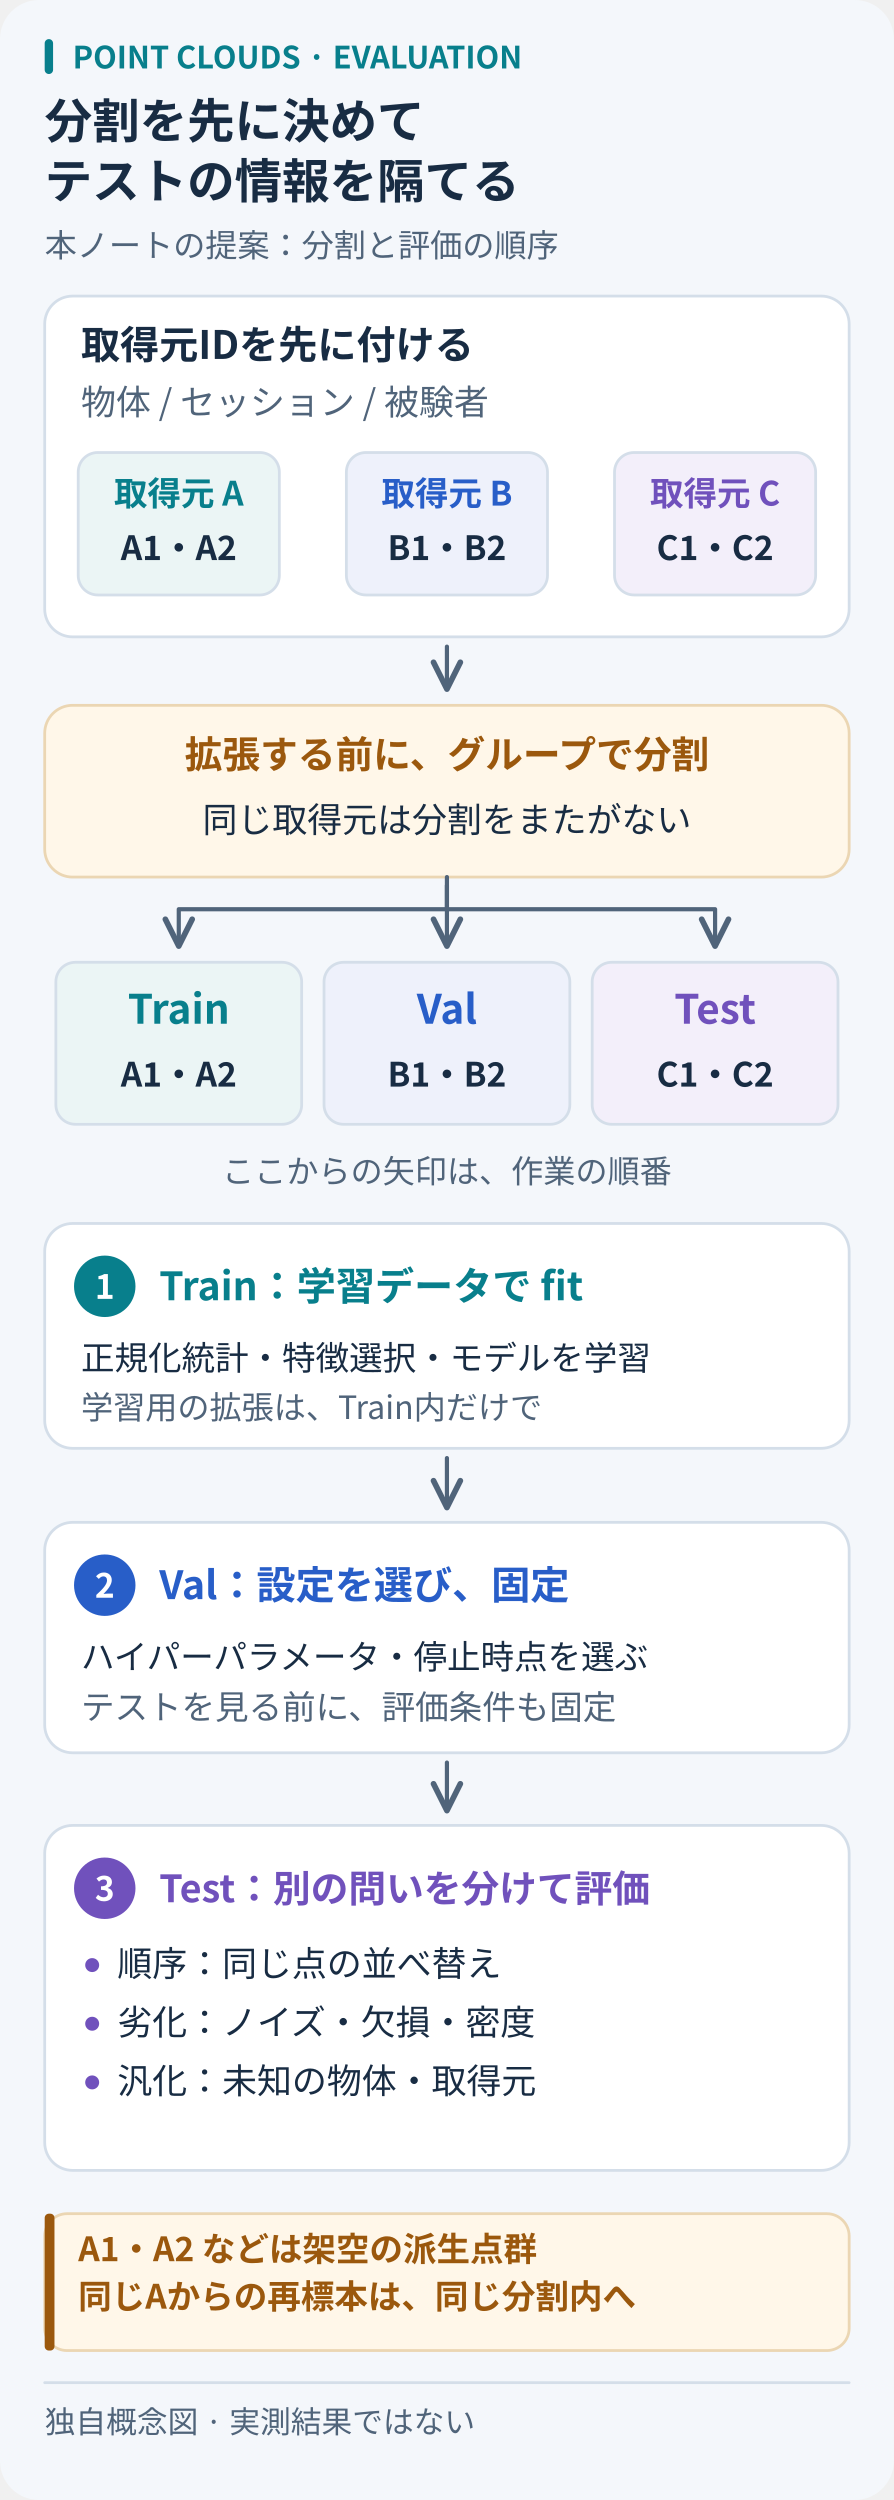
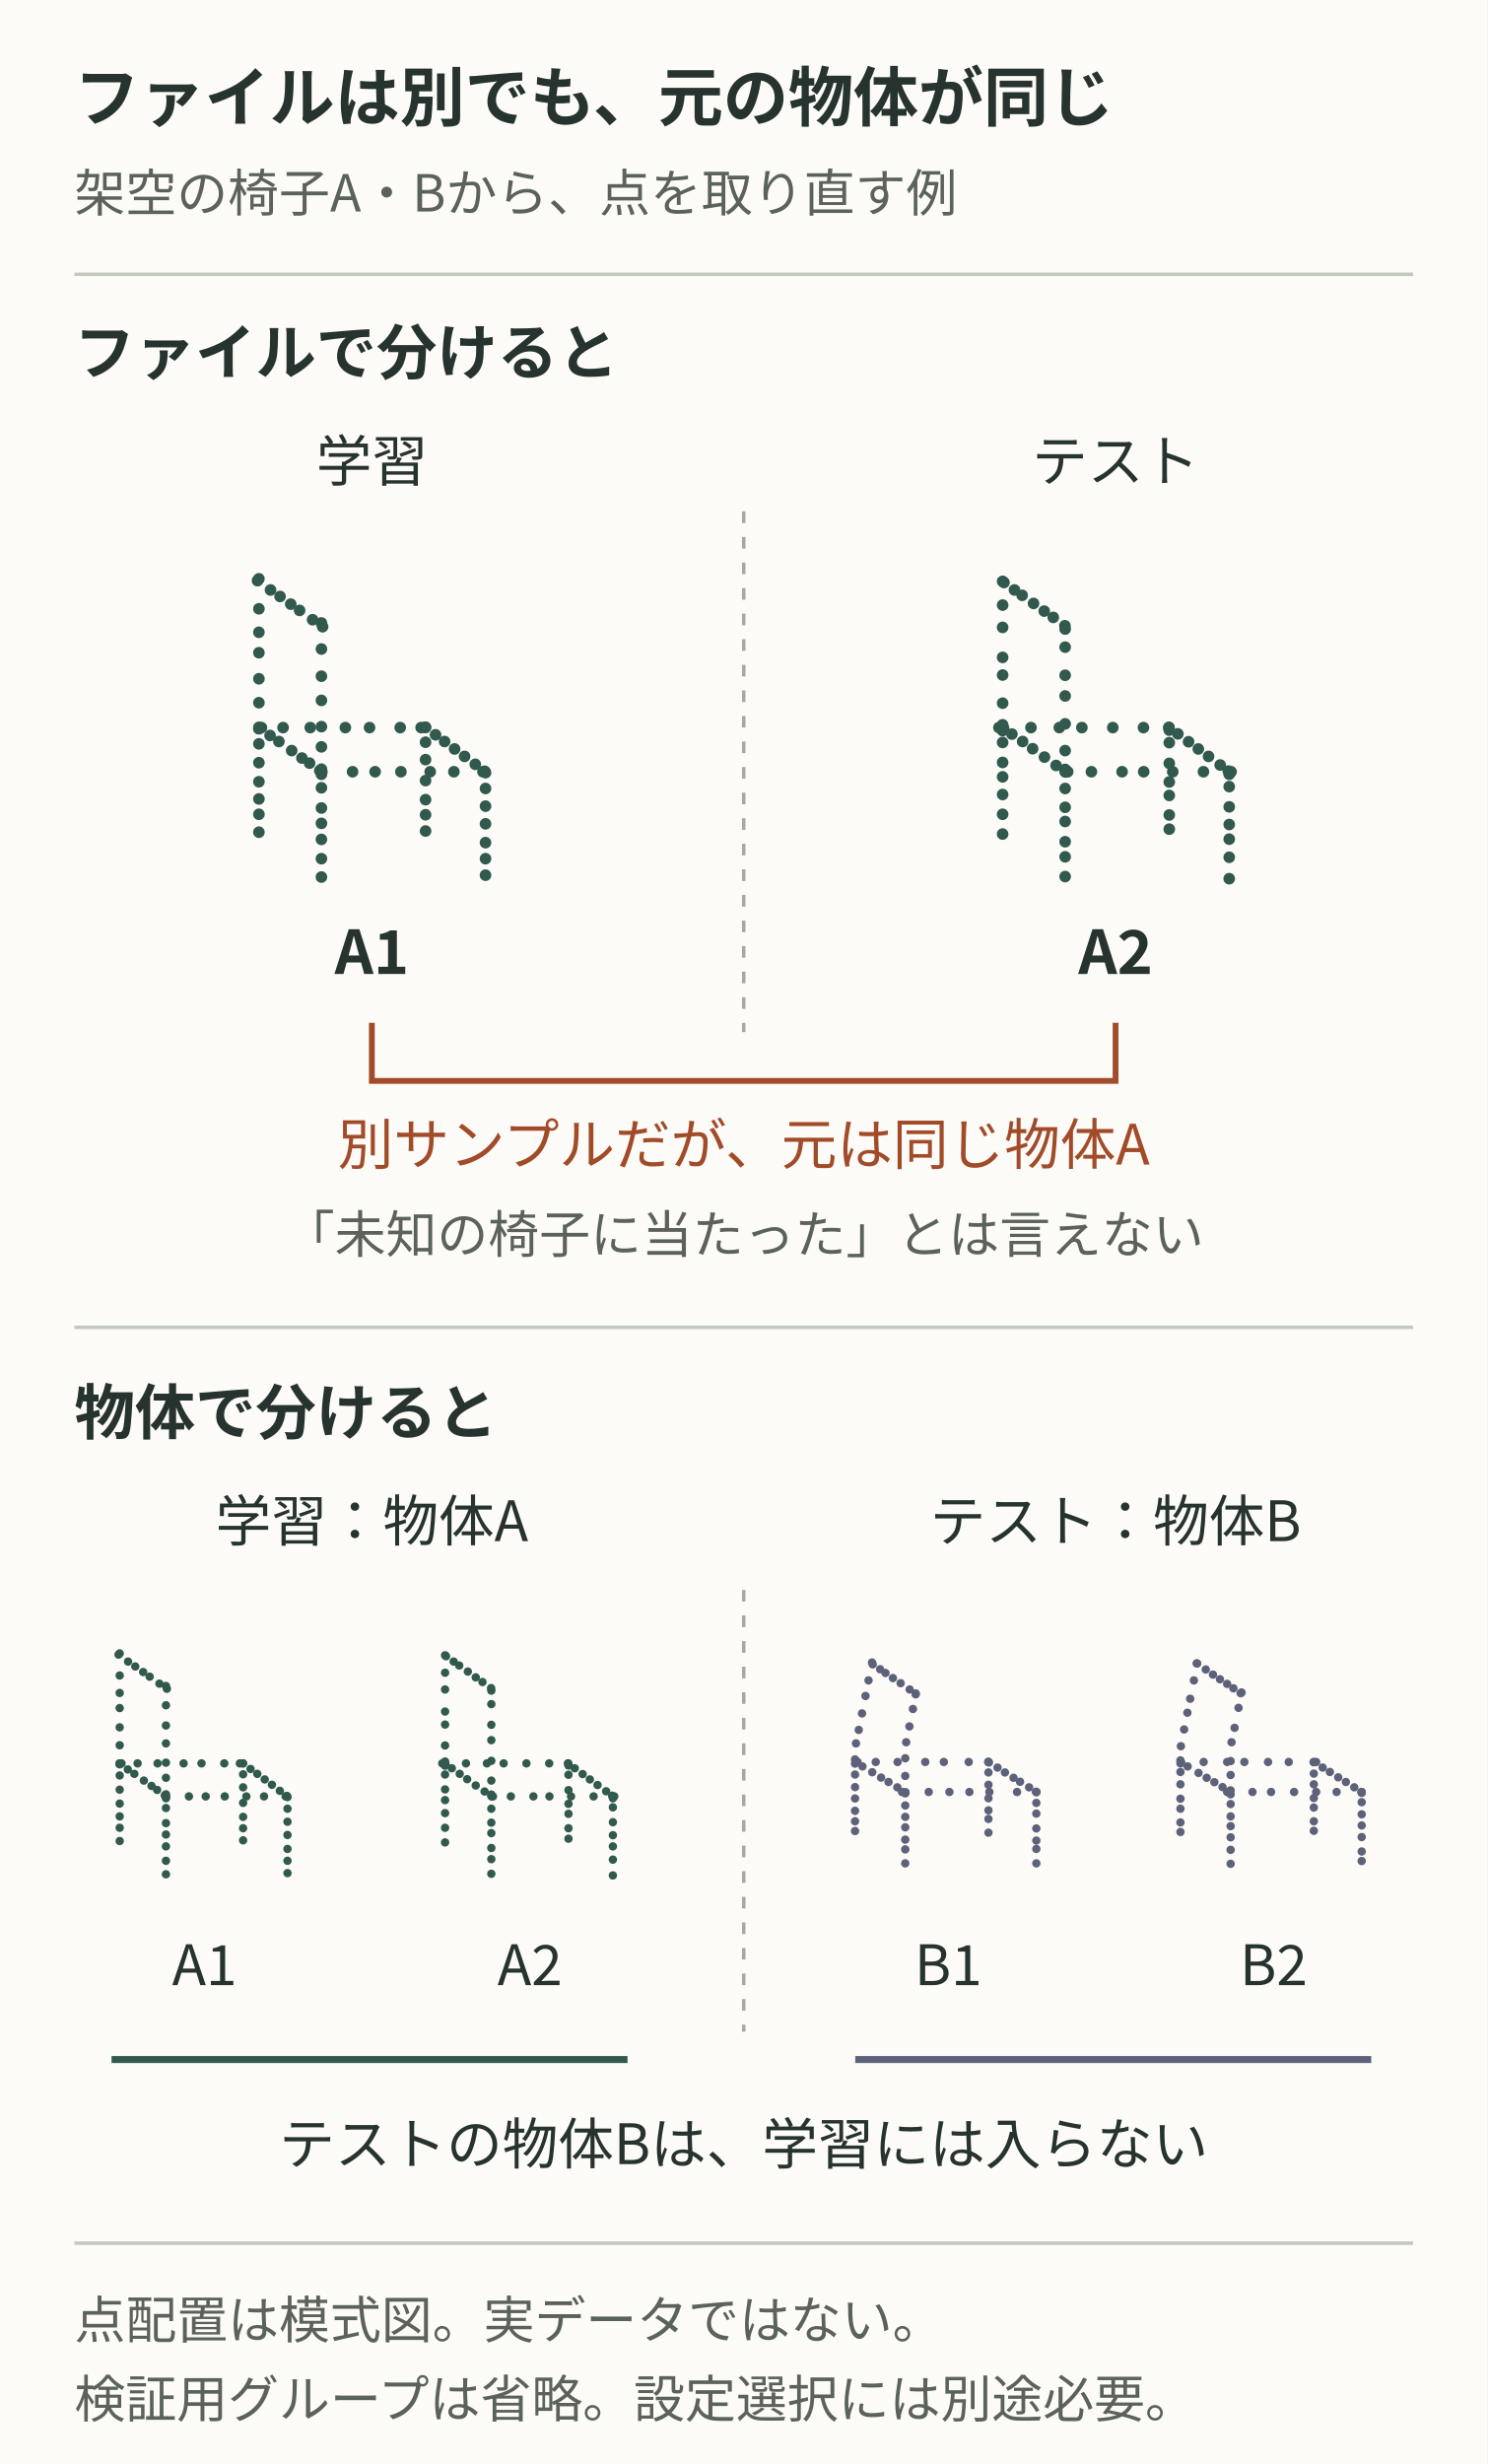
- <svg xmlns="http://www.w3.org/2000/svg" width="640" height="1790" viewBox="0 0 640 1790" role="img" aria-labelledby="title desc" lang="ja">
-   <defs>
-     <marker id="arrow" viewBox="0 0 10 10" refX="8" refY="5" markerWidth="8" markerHeight="8" orient="auto-start-reverse">
-       <path d="M 1 1 L 9 5 L 1 9" fill="none" stroke="context-stroke" stroke-width="1.7" stroke-linecap="round" stroke-linejoin="round" />
-     </marker>
-   </defs>
-   <g font-family="Noto Sans CJK JP, Noto Sans JP, Hiragino Kaku Gothic ProN, Meiryo, sans-serif">
-     <rect x="0" y="0" width="640" height="1790" rx="28" fill="#F4F7FB" stroke="#F4F7FB" stroke-width="0" />
-     <rect x="32" y="28" width="6" height="25" rx="3" fill="#087F8C" stroke="#087F8C" stroke-width="0" />
-     <text id="label-143" x="52" y="49" font-size="22" fill="#087F8C" font-weight="700">POINT CLOUDS · EVALUATION</text>
-     <text id="label-144" x="32" y="99" font-size="34" fill="#182C43" font-weight="700">分割を先に決めて</text>
-     <text id="label-145" x="32" y="142" font-size="34" fill="#182C43" font-weight="700">テストの情報を隔てる</text>
-     <text id="label-146" x="32" y="184" font-size="23" fill="#50647A" font-weight="500">本ノートの提案：分割と評価の順序</text>
-     <rect x="32" y="212" width="576" height="244" rx="20" fill="#FFFFFF" stroke="#D4DEE9" stroke-width="2" />
-     <text id="label-111" x="58" y="257" font-size="28" fill="#182C43" font-weight="700">取得元IDを先に付ける</text>
-     <text id="label-112" x="58" y="297" font-size="25" fill="#50647A" font-weight="500">物体 / セッション / 被験者</text>
-     <rect x="56" y="324" width="144" height="102" rx="14" fill="#EBF5F5" stroke="#D4DEE9" stroke-width="2" />
-     <text id="label-113" x="128" y="362" font-size="24" fill="#087F8C" font-weight="700" text-anchor="middle">取得元 A</text>
-     <text id="label-114" x="128" y="401" font-size="24" fill="#182C43" font-weight="600" text-anchor="middle">A1・A2</text>
-     <rect x="248" y="324" width="144" height="102" rx="14" fill="#EEF1FB" stroke="#D4DEE9" stroke-width="2" />
-     <text id="label-115" x="320" y="362" font-size="24" fill="#285EC8" font-weight="700" text-anchor="middle">取得元 B</text>
-     <text id="label-116" x="320" y="401" font-size="24" fill="#182C43" font-weight="600" text-anchor="middle">B1・B2</text>
-     <rect x="440" y="324" width="144" height="102" rx="14" fill="#F3EFFA" stroke="#D4DEE9" stroke-width="2" />
-     <text id="label-117" x="512" y="362" font-size="24" fill="#7051BC" font-weight="700" text-anchor="middle">取得元 C</text>
-     <text id="label-118" x="512" y="401" font-size="24" fill="#182C43" font-weight="600" text-anchor="middle">C1・C2</text>
-     <path d="M320 463 L320 491" fill="none" stroke="#50647A" stroke-width="3" stroke-linecap="round" stroke-linejoin="round" marker-end="url(#arrow)" />
-     <rect x="32" y="505" width="576" height="123" rx="20" fill="#FFF7E9" stroke="#EBD6B3" stroke-width="2" />
-     <text id="label-119" x="320" y="550" font-size="27" fill="#9B580D" font-weight="700" text-anchor="middle">拡張する前に、グループで分割</text>
-     <text id="label-120" x="320" y="596" font-size="25" fill="#182C43" font-weight="500" text-anchor="middle">同じ取得元は分割をまたがない</text>
-     <path d="M320 628 V651 H128 V675" fill="none" stroke="#50647A" stroke-width="3" stroke-linecap="round" stroke-linejoin="round" marker-end="url(#arrow)" />
-     <path d="M320 634 L320 675" fill="none" stroke="#50647A" stroke-width="3" stroke-linecap="round" stroke-linejoin="round" marker-end="url(#arrow)" />
-     <path d="M320 651 H512 V675" fill="none" stroke="#50647A" stroke-width="3" stroke-linecap="round" stroke-linejoin="round" marker-end="url(#arrow)" />
-     <rect x="40" y="689" width="176" height="116" rx="14" fill="#EBF5F5" stroke="#D4DEE9" stroke-width="2" />
-     <text id="label-121" x="128" y="733" font-size="29" fill="#087F8C" font-weight="700" text-anchor="middle">Train</text>
-     <text id="label-122" x="128" y="778" font-size="24" fill="#182C43" font-weight="600" text-anchor="middle">A1・A2</text>
-     <rect x="232" y="689" width="176" height="116" rx="14" fill="#EEF1FB" stroke="#D4DEE9" stroke-width="2" />
-     <text id="label-123" x="320" y="733" font-size="29" fill="#285EC8" font-weight="700" text-anchor="middle">Val</text>
-     <text id="label-124" x="320" y="778" font-size="24" fill="#182C43" font-weight="600" text-anchor="middle">B1・B2</text>
-     <rect x="424" y="689" width="176" height="116" rx="14" fill="#F3EFFA" stroke="#D4DEE9" stroke-width="2" />
-     <text id="label-125" x="512" y="733" font-size="29" fill="#7051BC" font-weight="700" text-anchor="middle">Test</text>
-     <text id="label-126" x="512" y="778" font-size="24" fill="#182C43" font-weight="600" text-anchor="middle">C1・C2</text>
-     <text id="label-127" x="320" y="847" font-size="23" fill="#50647A" font-weight="500" text-anchor="middle">ここからの矢印は、作業の順番</text>
-     <rect x="32" y="876" width="576" height="161" rx="20" fill="#FFFFFF" stroke="#D4DEE9" stroke-width="2" />
-     <circle cx="75" cy="921" r="22" fill="#087F8C" />
-     <text id="label-128" x="75" y="930" font-size="24" fill="#FFFFFF" font-weight="700" text-anchor="middle">1</text>
-     <text id="label-129" x="114" y="931" font-size="28" fill="#087F8C" font-weight="700">Train：学習データで fit</text>
-     <text id="label-130" x="58" y="981" font-size="24" fill="#182C43" font-weight="500">正規化統計・特徴選択・モデルを学習</text>
-     <text id="label-131" x="58" y="1016" font-size="23" fill="#50647A" font-weight="500">学習用の拡張は、Train内だけで</text>
-     <path d="M320 1044 L320 1077" fill="none" stroke="#50647A" stroke-width="3" stroke-linecap="round" stroke-linejoin="round" marker-end="url(#arrow)" />
-     <rect x="32" y="1090" width="576" height="165" rx="20" fill="#FFFFFF" stroke="#D4DEE9" stroke-width="2" />
-     <circle cx="75" cy="1135" r="22" fill="#285EC8" />
-     <text id="label-132" x="75" y="1144" font-size="24" fill="#FFFFFF" font-weight="700" text-anchor="middle">2</text>
-     <text id="label-133" x="114" y="1145" font-size="28" fill="#285EC8" font-weight="700">Val：設定を選び、固定</text>
-     <text id="label-134" x="58" y="1195" font-size="24" fill="#182C43" font-weight="500">ハイパーパラメータ・停止時点を選ぶ</text>
-     <text id="label-135" x="58" y="1231" font-size="24" fill="#50647A" font-weight="500">テストを見る前に、評価条件も固定</text>
-     <path d="M320 1262 L320 1294" fill="none" stroke="#50647A" stroke-width="3" stroke-linecap="round" stroke-linejoin="round" marker-end="url(#arrow)" />
-     <rect x="32" y="1307" width="576" height="247" rx="20" fill="#FFFFFF" stroke="#D4DEE9" stroke-width="2" />
-     <circle cx="75" cy="1352" r="22" fill="#7051BC" />
-     <text id="label-136" x="75" y="1361" font-size="24" fill="#FFFFFF" font-weight="700" text-anchor="middle">3</text>
-     <text id="label-137" x="114" y="1362" font-size="27" fill="#7051BC" font-weight="700">Test：別の問いを分けて評価</text>
-     <circle cx="66" cy="1407" r="5" fill="#7051BC" />
-     <text id="label-138" x="84" y="1415" font-size="25" fill="#182C43" font-weight="500">順序：同じ点の並べ替え</text>
-     <circle cx="66" cy="1449" r="5" fill="#7051BC" />
-     <text id="label-139" x="84" y="1457" font-size="25" fill="#182C43" font-weight="500">劣化：ノイズ・欠損・密度</text>
-     <circle cx="66" cy="1491" r="5" fill="#7051BC" />
-     <text id="label-140" x="84" y="1499" font-size="25" fill="#182C43" font-weight="500">汎化：未知の物体・取得元</text>
-     <rect x="32" y="1585" width="576" height="98" rx="16" fill="#FFF7E9" stroke="#EBD6B3" stroke-width="2" />
-     <rect x="32" y="1585" width="7" height="98" rx="3" fill="#9B580D" stroke="#9B580D" stroke-width="0" />
-     <text id="label-141" x="56" y="1619" font-size="24" fill="#9B580D" font-weight="600">A1・A2 などは架空の派生点群</text>
-     <text id="label-142" x="56" y="1653" font-size="24" fill="#9B580D" font-weight="600">同じAからの再標本は、同じ分割内へ</text>
-     <path d="M32 1706 L608 1706" fill="none" stroke="#D4DEE9" stroke-width="2" stroke-linecap="round" stroke-linejoin="round" />
-     <text id="label-147" x="32" y="1742" font-size="22" fill="#50647A" font-weight="500">独自概念図 · 実測結果ではない</text>
+ <svg xmlns="http://www.w3.org/2000/svg" width="640" height="1060" viewBox="0 0 640 1060" role="img" aria-labelledby="title desc" lang="ja">
+   <rect width="640" height="1060" fill="#FCFBF7" />
+   <g font-family="Noto Sans CJK JP, Noto Sans JP, Hiragino Kaku Gothic ProN, Meiryo, sans-serif" fill="#26332E">
+     <text x="32" y="52" font-size="28" fill="#26332E" font-weight="600" text-anchor="start">ファイルは別でも、元の物体が同じ</text>
+     <text x="32" y="91" font-size="22" fill="#5B625B" font-weight="400" text-anchor="start">架空の椅子A・Bから、点を取り直す例</text>
+     <line x1="32" y1="118" x2="608" y2="118" stroke="#C5C8BF" stroke-width="1.5" />
+     <text x="32" y="161" font-size="26" fill="#26332E" font-weight="600" text-anchor="start">ファイルで分けると</text>
+     <text x="160" y="207" font-size="24" fill="#26332E" font-weight="400" text-anchor="middle">学習</text>
+     <text x="480" y="207" font-size="24" fill="#26332E" font-weight="400" text-anchor="middle">テスト</text>
+     <line x1="320" y1="220" x2="320" y2="444" stroke="#A7A99F" stroke-width="1.5" stroke-dasharray="5 6" />
+     <circle cx="111.4" cy="249.0" r="2.5" fill="#32594D" />
+     <circle cx="111.4" cy="261.9" r="2.5" fill="#32594D" />
+     <circle cx="111.4" cy="272.0" r="2.5" fill="#32594D" />
+     <circle cx="111.4" cy="280.8" r="2.5" fill="#32594D" />
+     <circle cx="111.4" cy="292.0" r="2.5" fill="#32594D" />
+     <circle cx="111.4" cy="302.3" r="2.5" fill="#32594D" />
+     <circle cx="111.4" cy="313.5" r="2.5" fill="#32594D" />
+     <circle cx="112.5" cy="313.0" r="2.5" fill="#32594D" />
+     <circle cx="121.8" cy="313.0" r="2.5" fill="#32594D" />
+     <circle cx="133.5" cy="313.0" r="2.5" fill="#32594D" />
+     <circle cx="148.6" cy="313.0" r="2.5" fill="#32594D" />
+     <circle cx="159.0" cy="313.0" r="2.5" fill="#32594D" />
+     <circle cx="172.2" cy="313.0" r="2.5" fill="#32594D" />
+     <circle cx="181.2" cy="313.0" r="2.5" fill="#32594D" />
+     <circle cx="111.4" cy="312.9" r="2.5" fill="#32594D" />
+     <circle cx="116.2" cy="316.4" r="2.5" fill="#32594D" />
+     <circle cx="120.0" cy="319.0" r="2.5" fill="#32594D" />
+     <circle cx="125.5" cy="322.9" r="2.5" fill="#32594D" />
+     <circle cx="129.9" cy="326.1" r="2.5" fill="#32594D" />
+     <circle cx="133.2" cy="328.3" r="2.5" fill="#32594D" />
+     <circle cx="137.6" cy="331.5" r="2.5" fill="#32594D" />
+     <circle cx="138.5" cy="332.0" r="2.5" fill="#32594D" />
+     <circle cx="151.7" cy="332.0" r="2.5" fill="#32594D" />
+     <circle cx="161.4" cy="332.0" r="2.5" fill="#32594D" />
+     <circle cx="172.5" cy="332.0" r="2.5" fill="#32594D" />
+     <circle cx="185.1" cy="332.0" r="2.5" fill="#32594D" />
+     <circle cx="195.3" cy="332.0" r="2.5" fill="#32594D" />
+     <circle cx="207.8" cy="332.0" r="2.5" fill="#32594D" />
+     <circle cx="183.0" cy="312.9" r="2.5" fill="#32594D" />
+     <circle cx="187.4" cy="316.1" r="2.5" fill="#32594D" />
+     <circle cx="191.3" cy="319.0" r="2.5" fill="#32594D" />
+     <circle cx="195.6" cy="322.2" r="2.5" fill="#32594D" />
+     <circle cx="199.9" cy="325.4" r="2.5" fill="#32594D" />
+     <circle cx="204.5" cy="328.8" r="2.5" fill="#32594D" />
+     <circle cx="208.6" cy="331.8" r="2.5" fill="#32594D" />
+     <circle cx="110.8" cy="249.8" r="2.5" fill="#32594D" />
+     <circle cx="116.4" cy="253.8" r="2.5" fill="#32594D" />
+     <circle cx="120.5" cy="256.6" r="2.5" fill="#32594D" />
+     <circle cx="125.1" cy="259.9" r="2.5" fill="#32594D" />
+     <circle cx="128.9" cy="262.6" r="2.5" fill="#32594D" />
+     <circle cx="134.5" cy="266.6" r="2.5" fill="#32594D" />
+     <circle cx="138.8" cy="269.6" r="2.5" fill="#32594D" />
+     <circle cx="138.3" cy="268.0" r="2.5" fill="#32594D" />
+     <circle cx="138.3" cy="279.2" r="2.5" fill="#32594D" />
+     <circle cx="138.3" cy="290.9" r="2.5" fill="#32594D" />
+     <circle cx="138.3" cy="301.3" r="2.5" fill="#32594D" />
+     <circle cx="138.3" cy="312.6" r="2.5" fill="#32594D" />
+     <circle cx="138.3" cy="321.3" r="2.5" fill="#32594D" />
+     <circle cx="138.3" cy="333.1" r="2.5" fill="#32594D" />
+     <circle cx="111.4" cy="313.4" r="2.5" fill="#32594D" />
+     <circle cx="111.4" cy="320.0" r="2.5" fill="#32594D" />
+     <circle cx="111.4" cy="328.1" r="2.5" fill="#32594D" />
+     <circle cx="111.4" cy="336.3" r="2.5" fill="#32594D" />
+     <circle cx="111.4" cy="343.7" r="2.5" fill="#32594D" />
+     <circle cx="111.4" cy="350.3" r="2.5" fill="#32594D" />
+     <circle cx="111.4" cy="358.0" r="2.5" fill="#32594D" />
+     <circle cx="138.3" cy="330.9" r="2.5" fill="#32594D" />
+     <circle cx="138.3" cy="338.9" r="2.5" fill="#32594D" />
+     <circle cx="138.3" cy="347.6" r="2.5" fill="#32594D" />
+     <circle cx="138.3" cy="354.2" r="2.5" fill="#32594D" />
+     <circle cx="138.3" cy="361.1" r="2.5" fill="#32594D" />
+     <circle cx="138.3" cy="369.4" r="2.5" fill="#32594D" />
+     <circle cx="138.3" cy="377.3" r="2.5" fill="#32594D" />
+     <circle cx="208.9" cy="332.4" r="2.5" fill="#32594D" />
+     <circle cx="208.9" cy="339.2" r="2.5" fill="#32594D" />
+     <circle cx="208.9" cy="346.8" r="2.5" fill="#32594D" />
+     <circle cx="208.9" cy="354.4" r="2.5" fill="#32594D" />
+     <circle cx="208.9" cy="362.5" r="2.5" fill="#32594D" />
+     <circle cx="208.9" cy="369.4" r="2.5" fill="#32594D" />
+     <circle cx="208.9" cy="376.5" r="2.5" fill="#32594D" />
+     <circle cx="183.1" cy="312.9" r="2.5" fill="#32594D" />
+     <circle cx="183.1" cy="319.3" r="2.5" fill="#32594D" />
+     <circle cx="183.1" cy="326.8" r="2.5" fill="#32594D" />
+     <circle cx="183.1" cy="335.8" r="2.5" fill="#32594D" />
+     <circle cx="183.1" cy="344.0" r="2.5" fill="#32594D" />
+     <circle cx="183.1" cy="350.5" r="2.5" fill="#32594D" />
+     <circle cx="183.1" cy="357.5" r="2.5" fill="#32594D" />
+     <circle cx="431.4" cy="250.1" r="2.5" fill="#32594D" />
+     <circle cx="431.4" cy="260.3" r="2.5" fill="#32594D" />
+     <circle cx="431.4" cy="269.9" r="2.5" fill="#32594D" />
+     <circle cx="431.4" cy="282.8" r="2.5" fill="#32594D" />
+     <circle cx="431.4" cy="290.4" r="2.5" fill="#32594D" />
+     <circle cx="431.4" cy="302.5" r="2.5" fill="#32594D" />
+     <circle cx="431.4" cy="314.3" r="2.5" fill="#32594D" />
+     <circle cx="429.8" cy="313.0" r="2.5" fill="#32594D" />
+     <circle cx="443.6" cy="313.0" r="2.5" fill="#32594D" />
+     <circle cx="455.8" cy="313.0" r="2.5" fill="#32594D" />
+     <circle cx="465.5" cy="313.0" r="2.5" fill="#32594D" />
+     <circle cx="478.8" cy="313.0" r="2.5" fill="#32594D" />
+     <circle cx="492.0" cy="313.0" r="2.5" fill="#32594D" />
+     <circle cx="502.9" cy="313.0" r="2.5" fill="#32594D" />
+     <circle cx="431.8" cy="313.2" r="2.5" fill="#32594D" />
+     <circle cx="435.4" cy="315.8" r="2.5" fill="#32594D" />
+     <circle cx="440.0" cy="319.0" r="2.5" fill="#32594D" />
+     <circle cx="444.3" cy="322.1" r="2.5" fill="#32594D" />
+     <circle cx="449.4" cy="325.7" r="2.5" fill="#32594D" />
+     <circle cx="454.4" cy="329.3" r="2.5" fill="#32594D" />
+     <circle cx="458.4" cy="332.1" r="2.5" fill="#32594D" />
+     <circle cx="459.4" cy="332.0" r="2.5" fill="#32594D" />
+     <circle cx="469.6" cy="332.0" r="2.5" fill="#32594D" />
+     <circle cx="482.8" cy="332.0" r="2.5" fill="#32594D" />
+     <circle cx="492.1" cy="332.0" r="2.5" fill="#32594D" />
+     <circle cx="504.6" cy="332.0" r="2.5" fill="#32594D" />
+     <circle cx="517.8" cy="332.0" r="2.5" fill="#32594D" />
+     <circle cx="529.7" cy="332.0" r="2.5" fill="#32594D" />
+     <circle cx="503.0" cy="312.9" r="2.5" fill="#32594D" />
+     <circle cx="506.8" cy="315.7" r="2.5" fill="#32594D" />
+     <circle cx="511.4" cy="319.1" r="2.5" fill="#32594D" />
+     <circle cx="515.6" cy="322.2" r="2.5" fill="#32594D" />
+     <circle cx="520.0" cy="325.4" r="2.5" fill="#32594D" />
+     <circle cx="525.0" cy="329.1" r="2.5" fill="#32594D" />
+     <circle cx="528.5" cy="331.7" r="2.5" fill="#32594D" />
+     <circle cx="432.0" cy="250.6" r="2.5" fill="#32594D" />
+     <circle cx="436.5" cy="253.8" r="2.5" fill="#32594D" />
+     <circle cx="439.8" cy="256.1" r="2.5" fill="#32594D" />
+     <circle cx="444.7" cy="259.6" r="2.5" fill="#32594D" />
+     <circle cx="449.3" cy="262.9" r="2.5" fill="#32594D" />
+     <circle cx="453.2" cy="265.6" r="2.5" fill="#32594D" />
+     <circle cx="458.2" cy="269.2" r="2.5" fill="#32594D" />
+     <circle cx="458.3" cy="270.6" r="2.5" fill="#32594D" />
+     <circle cx="458.3" cy="278.4" r="2.5" fill="#32594D" />
+     <circle cx="458.3" cy="290.5" r="2.5" fill="#32594D" />
+     <circle cx="458.3" cy="299.4" r="2.5" fill="#32594D" />
+     <circle cx="458.3" cy="311.4" r="2.5" fill="#32594D" />
+     <circle cx="458.3" cy="322.9" r="2.5" fill="#32594D" />
+     <circle cx="458.3" cy="331.0" r="2.5" fill="#32594D" />
+     <circle cx="431.4" cy="311.8" r="2.5" fill="#32594D" />
+     <circle cx="431.4" cy="319.4" r="2.5" fill="#32594D" />
+     <circle cx="431.4" cy="328.0" r="2.5" fill="#32594D" />
+     <circle cx="431.4" cy="334.2" r="2.5" fill="#32594D" />
+     <circle cx="431.4" cy="341.8" r="2.5" fill="#32594D" />
+     <circle cx="431.4" cy="350.3" r="2.5" fill="#32594D" />
+     <circle cx="431.4" cy="358.8" r="2.5" fill="#32594D" />
+     <circle cx="458.3" cy="331.8" r="2.5" fill="#32594D" />
+     <circle cx="458.3" cy="339.2" r="2.5" fill="#32594D" />
+     <circle cx="458.3" cy="347.3" r="2.5" fill="#32594D" />
+     <circle cx="458.3" cy="353.4" r="2.5" fill="#32594D" />
+     <circle cx="458.3" cy="362.1" r="2.5" fill="#32594D" />
+     <circle cx="458.3" cy="368.6" r="2.5" fill="#32594D" />
+     <circle cx="458.3" cy="377.1" r="2.5" fill="#32594D" />
+     <circle cx="528.9" cy="333.1" r="2.5" fill="#32594D" />
+     <circle cx="528.9" cy="338.4" r="2.5" fill="#32594D" />
+     <circle cx="528.9" cy="347.1" r="2.5" fill="#32594D" />
+     <circle cx="528.9" cy="354.7" r="2.5" fill="#32594D" />
+     <circle cx="528.9" cy="361.0" r="2.5" fill="#32594D" />
+     <circle cx="528.9" cy="368.8" r="2.5" fill="#32594D" />
+     <circle cx="528.9" cy="378.0" r="2.5" fill="#32594D" />
+     <circle cx="503.1" cy="314.1" r="2.5" fill="#32594D" />
+     <circle cx="503.1" cy="319.5" r="2.5" fill="#32594D" />
+     <circle cx="503.1" cy="328.4" r="2.5" fill="#32594D" />
+     <circle cx="503.1" cy="336.4" r="2.5" fill="#32594D" />
+     <circle cx="503.1" cy="342.2" r="2.5" fill="#32594D" />
+     <circle cx="503.1" cy="350.6" r="2.5" fill="#32594D" />
+     <circle cx="503.1" cy="356.7" r="2.5" fill="#32594D" />
+     <text x="160" y="419" font-size="26" fill="#26332E" font-weight="600" text-anchor="middle">A1</text>
+     <text x="480" y="419" font-size="26" fill="#26332E" font-weight="600" text-anchor="middle">A2</text>
+     <path d="M160 440 V465 H480 V440" stroke="#A14B29" stroke-width="2.5" fill="none" />
+     <text x="320" y="501" font-size="24" fill="#A14B29" font-weight="500" text-anchor="middle">別サンプルだが、元は同じ物体A</text>
+     <text x="320" y="539" font-size="22" fill="#5B625B" font-weight="400" text-anchor="middle">「未知の椅子に当たった」とは言えない</text>
+     <line x1="32" y1="571" x2="608" y2="571" stroke="#C5C8BF" stroke-width="1.5" />
+     <text x="32" y="617" font-size="26" fill="#26332E" font-weight="600" text-anchor="start">物体で分けると</text>
+     <text x="160" y="663" font-size="24" fill="#26332E" font-weight="400" text-anchor="middle">学習：物体A</text>
+     <text x="480" y="663" font-size="24" fill="#26332E" font-weight="400" text-anchor="middle">テスト：物体B</text>
+     <line x1="320" y1="684" x2="320" y2="874" stroke="#A7A99F" stroke-width="1.5" stroke-dasharray="5 6" />
+     <circle cx="51.5" cy="711.3" r="1.8" fill="#32594D" />
+     <circle cx="51.5" cy="720.8" r="1.8" fill="#32594D" />
+     <circle cx="51.5" cy="728.3" r="1.8" fill="#32594D" />
+     <circle cx="51.5" cy="734.8" r="1.8" fill="#32594D" />
+     <circle cx="51.5" cy="743.1" r="1.8" fill="#32594D" />
+     <circle cx="51.5" cy="750.8" r="1.8" fill="#32594D" />
+     <circle cx="51.5" cy="759.0" r="1.8" fill="#32594D" />
+     <circle cx="52.3" cy="758.6" r="1.8" fill="#32594D" />
+     <circle cx="59.2" cy="758.6" r="1.8" fill="#32594D" />
+     <circle cx="67.8" cy="758.6" r="1.8" fill="#32594D" />
+     <circle cx="79.0" cy="758.6" r="1.8" fill="#32594D" />
+     <circle cx="86.7" cy="758.6" r="1.8" fill="#32594D" />
+     <circle cx="96.5" cy="758.6" r="1.8" fill="#32594D" />
+     <circle cx="103.2" cy="758.6" r="1.8" fill="#32594D" />
+     <circle cx="51.4" cy="758.6" r="1.8" fill="#32594D" />
+     <circle cx="55.0" cy="761.2" r="1.8" fill="#32594D" />
+     <circle cx="57.8" cy="763.1" r="1.8" fill="#32594D" />
+     <circle cx="61.9" cy="766.0" r="1.8" fill="#32594D" />
+     <circle cx="65.2" cy="768.3" r="1.8" fill="#32594D" />
+     <circle cx="67.6" cy="770.0" r="1.8" fill="#32594D" />
+     <circle cx="70.9" cy="772.4" r="1.8" fill="#32594D" />
+     <circle cx="71.5" cy="772.8" r="1.8" fill="#32594D" />
+     <circle cx="81.3" cy="772.8" r="1.8" fill="#32594D" />
+     <circle cx="88.5" cy="772.8" r="1.8" fill="#32594D" />
+     <circle cx="96.7" cy="772.8" r="1.8" fill="#32594D" />
+     <circle cx="106.0" cy="772.8" r="1.8" fill="#32594D" />
+     <circle cx="113.6" cy="772.8" r="1.8" fill="#32594D" />
+     <circle cx="122.9" cy="772.8" r="1.8" fill="#32594D" />
+     <circle cx="104.5" cy="758.6" r="1.8" fill="#32594D" />
+     <circle cx="107.8" cy="761.0" r="1.8" fill="#32594D" />
+     <circle cx="110.7" cy="763.1" r="1.8" fill="#32594D" />
+     <circle cx="113.9" cy="765.5" r="1.8" fill="#32594D" />
+     <circle cx="117.0" cy="767.8" r="1.8" fill="#32594D" />
+     <circle cx="120.4" cy="770.4" r="1.8" fill="#32594D" />
+     <circle cx="123.5" cy="772.6" r="1.8" fill="#32594D" />
+     <circle cx="51.0" cy="711.8" r="1.8" fill="#32594D" />
+     <circle cx="55.1" cy="714.8" r="1.8" fill="#32594D" />
+     <circle cx="58.2" cy="716.9" r="1.8" fill="#32594D" />
+     <circle cx="61.6" cy="719.3" r="1.8" fill="#32594D" />
+     <circle cx="64.4" cy="721.3" r="1.8" fill="#32594D" />
+     <circle cx="68.6" cy="724.3" r="1.8" fill="#32594D" />
+     <circle cx="71.8" cy="726.5" r="1.8" fill="#32594D" />
+     <circle cx="71.4" cy="725.3" r="1.8" fill="#32594D" />
+     <circle cx="71.4" cy="733.6" r="1.8" fill="#32594D" />
+     <circle cx="71.4" cy="742.3" r="1.8" fill="#32594D" />
+     <circle cx="71.4" cy="750.0" r="1.8" fill="#32594D" />
+     <circle cx="71.4" cy="758.3" r="1.8" fill="#32594D" />
+     <circle cx="71.4" cy="764.8" r="1.8" fill="#32594D" />
+     <circle cx="71.4" cy="773.6" r="1.8" fill="#32594D" />
+     <circle cx="51.5" cy="758.9" r="1.8" fill="#32594D" />
+     <circle cx="51.5" cy="763.8" r="1.8" fill="#32594D" />
+     <circle cx="51.5" cy="769.9" r="1.8" fill="#32594D" />
+     <circle cx="51.5" cy="775.9" r="1.8" fill="#32594D" />
+     <circle cx="51.5" cy="781.4" r="1.8" fill="#32594D" />
+     <circle cx="51.5" cy="786.3" r="1.8" fill="#32594D" />
+     <circle cx="51.5" cy="792.0" r="1.8" fill="#32594D" />
+     <circle cx="71.4" cy="771.9" r="1.8" fill="#32594D" />
+     <circle cx="71.4" cy="777.8" r="1.8" fill="#32594D" />
+     <circle cx="71.4" cy="784.3" r="1.8" fill="#32594D" />
+     <circle cx="71.4" cy="789.2" r="1.8" fill="#32594D" />
+     <circle cx="71.4" cy="794.3" r="1.8" fill="#32594D" />
+     <circle cx="71.4" cy="800.5" r="1.8" fill="#32594D" />
+     <circle cx="71.4" cy="806.3" r="1.8" fill="#32594D" />
+     <circle cx="123.7" cy="773.1" r="1.8" fill="#32594D" />
+     <circle cx="123.7" cy="778.1" r="1.8" fill="#32594D" />
+     <circle cx="123.7" cy="783.7" r="1.8" fill="#32594D" />
+     <circle cx="123.7" cy="789.4" r="1.8" fill="#32594D" />
+     <circle cx="123.7" cy="795.4" r="1.8" fill="#32594D" />
+     <circle cx="123.7" cy="800.5" r="1.8" fill="#32594D" />
+     <circle cx="123.7" cy="805.8" r="1.8" fill="#32594D" />
+     <circle cx="104.6" cy="758.6" r="1.8" fill="#32594D" />
+     <circle cx="104.6" cy="763.3" r="1.8" fill="#32594D" />
+     <circle cx="104.6" cy="768.9" r="1.8" fill="#32594D" />
+     <circle cx="104.6" cy="775.6" r="1.8" fill="#32594D" />
+     <circle cx="104.6" cy="781.6" r="1.8" fill="#32594D" />
+     <circle cx="104.6" cy="786.5" r="1.8" fill="#32594D" />
+     <circle cx="104.6" cy="791.7" r="1.8" fill="#32594D" />
+     <circle cx="191.5" cy="712.1" r="1.8" fill="#32594D" />
+     <circle cx="191.5" cy="719.6" r="1.8" fill="#32594D" />
+     <circle cx="191.5" cy="726.8" r="1.8" fill="#32594D" />
+     <circle cx="191.5" cy="736.3" r="1.8" fill="#32594D" />
+     <circle cx="191.5" cy="741.9" r="1.8" fill="#32594D" />
+     <circle cx="191.5" cy="750.9" r="1.8" fill="#32594D" />
+     <circle cx="191.5" cy="759.6" r="1.8" fill="#32594D" />
+     <circle cx="190.3" cy="758.6" r="1.8" fill="#32594D" />
+     <circle cx="200.5" cy="758.6" r="1.8" fill="#32594D" />
+     <circle cx="209.5" cy="758.6" r="1.8" fill="#32594D" />
+     <circle cx="216.7" cy="758.6" r="1.8" fill="#32594D" />
+     <circle cx="226.5" cy="758.6" r="1.8" fill="#32594D" />
+     <circle cx="236.3" cy="758.6" r="1.8" fill="#32594D" />
+     <circle cx="244.4" cy="758.6" r="1.8" fill="#32594D" />
+     <circle cx="191.7" cy="758.8" r="1.8" fill="#32594D" />
+     <circle cx="194.4" cy="760.7" r="1.8" fill="#32594D" />
+     <circle cx="197.8" cy="763.1" r="1.8" fill="#32594D" />
+     <circle cx="201.0" cy="765.4" r="1.8" fill="#32594D" />
+     <circle cx="204.7" cy="768.1" r="1.8" fill="#32594D" />
+     <circle cx="208.5" cy="770.7" r="1.8" fill="#32594D" />
+     <circle cx="211.5" cy="772.8" r="1.8" fill="#32594D" />
+     <circle cx="212.1" cy="772.8" r="1.8" fill="#32594D" />
+     <circle cx="219.8" cy="772.8" r="1.8" fill="#32594D" />
+     <circle cx="229.5" cy="772.8" r="1.8" fill="#32594D" />
+     <circle cx="236.4" cy="772.8" r="1.8" fill="#32594D" />
+     <circle cx="245.7" cy="772.8" r="1.8" fill="#32594D" />
+     <circle cx="255.4" cy="772.8" r="1.8" fill="#32594D" />
+     <circle cx="264.3" cy="772.8" r="1.8" fill="#32594D" />
+     <circle cx="244.5" cy="758.6" r="1.8" fill="#32594D" />
+     <circle cx="247.3" cy="760.7" r="1.8" fill="#32594D" />
+     <circle cx="250.7" cy="763.2" r="1.8" fill="#32594D" />
+     <circle cx="253.8" cy="765.5" r="1.8" fill="#32594D" />
+     <circle cx="257.1" cy="767.9" r="1.8" fill="#32594D" />
+     <circle cx="260.8" cy="770.6" r="1.8" fill="#32594D" />
+     <circle cx="263.4" cy="772.5" r="1.8" fill="#32594D" />
+     <circle cx="191.9" cy="712.5" r="1.8" fill="#32594D" />
+     <circle cx="195.2" cy="714.8" r="1.8" fill="#32594D" />
+     <circle cx="197.6" cy="716.5" r="1.8" fill="#32594D" />
+     <circle cx="201.3" cy="719.1" r="1.8" fill="#32594D" />
+     <circle cx="204.7" cy="721.6" r="1.8" fill="#32594D" />
+     <circle cx="207.6" cy="723.6" r="1.8" fill="#32594D" />
+     <circle cx="211.3" cy="726.2" r="1.8" fill="#32594D" />
+     <circle cx="211.4" cy="727.3" r="1.8" fill="#32594D" />
+     <circle cx="211.4" cy="733.1" r="1.8" fill="#32594D" />
+     <circle cx="211.4" cy="742.0" r="1.8" fill="#32594D" />
+     <circle cx="211.4" cy="748.6" r="1.8" fill="#32594D" />
+     <circle cx="211.4" cy="757.5" r="1.8" fill="#32594D" />
+     <circle cx="211.4" cy="766.0" r="1.8" fill="#32594D" />
+     <circle cx="211.4" cy="772.0" r="1.8" fill="#32594D" />
+     <circle cx="191.5" cy="757.8" r="1.8" fill="#32594D" />
+     <circle cx="191.5" cy="763.4" r="1.8" fill="#32594D" />
+     <circle cx="191.5" cy="769.8" r="1.8" fill="#32594D" />
+     <circle cx="191.5" cy="774.4" r="1.8" fill="#32594D" />
+     <circle cx="191.5" cy="780.0" r="1.8" fill="#32594D" />
+     <circle cx="191.5" cy="786.3" r="1.8" fill="#32594D" />
+     <circle cx="191.5" cy="792.6" r="1.8" fill="#32594D" />
+     <circle cx="211.4" cy="772.6" r="1.8" fill="#32594D" />
+     <circle cx="211.4" cy="778.1" r="1.8" fill="#32594D" />
+     <circle cx="211.4" cy="784.1" r="1.8" fill="#32594D" />
+     <circle cx="211.4" cy="788.6" r="1.8" fill="#32594D" />
+     <circle cx="211.4" cy="795.0" r="1.8" fill="#32594D" />
+     <circle cx="211.4" cy="799.8" r="1.8" fill="#32594D" />
+     <circle cx="211.4" cy="806.1" r="1.8" fill="#32594D" />
+     <circle cx="263.7" cy="773.6" r="1.8" fill="#32594D" />
+     <circle cx="263.7" cy="777.5" r="1.8" fill="#32594D" />
+     <circle cx="263.7" cy="783.9" r="1.8" fill="#32594D" />
+     <circle cx="263.7" cy="789.5" r="1.8" fill="#32594D" />
+     <circle cx="263.7" cy="794.3" r="1.8" fill="#32594D" />
+     <circle cx="263.7" cy="800.0" r="1.8" fill="#32594D" />
+     <circle cx="263.7" cy="806.8" r="1.8" fill="#32594D" />
+     <circle cx="244.6" cy="759.5" r="1.8" fill="#32594D" />
+     <circle cx="244.6" cy="763.5" r="1.8" fill="#32594D" />
+     <circle cx="244.6" cy="770.1" r="1.8" fill="#32594D" />
+     <circle cx="244.6" cy="776.0" r="1.8" fill="#32594D" />
+     <circle cx="244.6" cy="780.3" r="1.8" fill="#32594D" />
+     <circle cx="244.6" cy="786.5" r="1.8" fill="#32594D" />
+     <circle cx="244.6" cy="791.0" r="1.8" fill="#32594D" />
+     <circle cx="375.2" cy="715.2" r="1.8" fill="#5D617A" />
+     <circle cx="373.7" cy="722.9" r="1.8" fill="#5D617A" />
+     <circle cx="372.4" cy="729.6" r="1.8" fill="#5D617A" />
+     <circle cx="370.9" cy="737.1" r="1.8" fill="#5D617A" />
+     <circle cx="369.5" cy="744.2" r="1.8" fill="#5D617A" />
+     <circle cx="368.3" cy="750.0" r="1.8" fill="#5D617A" />
+     <circle cx="367.9" cy="756.9" r="1.8" fill="#5D617A" />
+     <circle cx="369.0" cy="758.0" r="1.8" fill="#5D617A" />
+     <circle cx="376.8" cy="758.0" r="1.8" fill="#5D617A" />
+     <circle cx="386.2" cy="758.0" r="1.8" fill="#5D617A" />
+     <circle cx="398.1" cy="758.0" r="1.8" fill="#5D617A" />
+     <circle cx="406.1" cy="758.0" r="1.8" fill="#5D617A" />
+     <circle cx="416.8" cy="758.0" r="1.8" fill="#5D617A" />
+     <circle cx="425.2" cy="758.0" r="1.8" fill="#5D617A" />
+     <circle cx="368.1" cy="758.1" r="1.8" fill="#5D617A" />
+     <circle cx="371.1" cy="759.9" r="1.8" fill="#5D617A" />
+     <circle cx="375.3" cy="762.4" r="1.8" fill="#5D617A" />
+     <circle cx="379.1" cy="764.7" r="1.8" fill="#5D617A" />
+     <circle cx="382.3" cy="766.6" r="1.8" fill="#5D617A" />
+     <circle cx="386.1" cy="768.9" r="1.8" fill="#5D617A" />
+     <circle cx="389.6" cy="771.0" r="1.8" fill="#5D617A" />
+     <circle cx="388.1" cy="770.9" r="1.8" fill="#5D617A" />
+     <circle cx="399.6" cy="770.9" r="1.8" fill="#5D617A" />
+     <circle cx="408.5" cy="770.9" r="1.8" fill="#5D617A" />
+     <circle cx="417.1" cy="770.9" r="1.8" fill="#5D617A" />
+     <circle cx="425.7" cy="770.9" r="1.8" fill="#5D617A" />
+     <circle cx="437.6" cy="770.9" r="1.8" fill="#5D617A" />
+     <circle cx="445.8" cy="770.9" r="1.8" fill="#5D617A" />
+     <circle cx="425.5" cy="758.2" r="1.8" fill="#5D617A" />
+     <circle cx="429.2" cy="760.4" r="1.8" fill="#5D617A" />
+     <circle cx="432.4" cy="762.5" r="1.8" fill="#5D617A" />
+     <circle cx="436.1" cy="764.8" r="1.8" fill="#5D617A" />
+     <circle cx="438.9" cy="766.5" r="1.8" fill="#5D617A" />
+     <circle cx="442.8" cy="768.9" r="1.8" fill="#5D617A" />
+     <circle cx="445.9" cy="770.8" r="1.8" fill="#5D617A" />
+     <circle cx="375.5" cy="716.0" r="1.8" fill="#5D617A" />
+     <circle cx="378.7" cy="718.1" r="1.8" fill="#5D617A" />
+     <circle cx="381.0" cy="719.7" r="1.8" fill="#5D617A" />
+     <circle cx="384.2" cy="721.9" r="1.8" fill="#5D617A" />
+     <circle cx="387.5" cy="724.1" r="1.8" fill="#5D617A" />
+     <circle cx="391.4" cy="726.8" r="1.8" fill="#5D617A" />
+     <circle cx="394.0" cy="728.5" r="1.8" fill="#5D617A" />
+     <circle cx="394.0" cy="728.9" r="1.8" fill="#5D617A" />
+     <circle cx="392.8" cy="735.2" r="1.8" fill="#5D617A" />
+     <circle cx="391.3" cy="742.7" r="1.8" fill="#5D617A" />
+     <circle cx="389.9" cy="749.5" r="1.8" fill="#5D617A" />
+     <circle cx="389.5" cy="756.4" r="1.8" fill="#5D617A" />
+     <circle cx="389.5" cy="764.0" r="1.8" fill="#5D617A" />
+     <circle cx="389.5" cy="771.1" r="1.8" fill="#5D617A" />
+     <circle cx="367.9" cy="758.7" r="1.8" fill="#5D617A" />
+     <circle cx="367.9" cy="763.4" r="1.8" fill="#5D617A" />
+     <circle cx="367.9" cy="768.8" r="1.8" fill="#5D617A" />
+     <circle cx="367.9" cy="773.7" r="1.8" fill="#5D617A" />
+     <circle cx="367.9" cy="779.0" r="1.8" fill="#5D617A" />
+     <circle cx="367.9" cy="783.5" r="1.8" fill="#5D617A" />
+     <circle cx="367.9" cy="787.7" r="1.8" fill="#5D617A" />
+     <circle cx="389.5" cy="771.5" r="1.8" fill="#5D617A" />
+     <circle cx="389.5" cy="776.7" r="1.8" fill="#5D617A" />
+     <circle cx="389.5" cy="781.6" r="1.8" fill="#5D617A" />
+     <circle cx="389.5" cy="786.1" r="1.8" fill="#5D617A" />
+     <circle cx="389.5" cy="791.4" r="1.8" fill="#5D617A" />
+     <circle cx="389.5" cy="795.6" r="1.8" fill="#5D617A" />
+     <circle cx="389.5" cy="801.6" r="1.8" fill="#5D617A" />
+     <circle cx="445.9" cy="771.0" r="1.8" fill="#5D617A" />
+     <circle cx="445.9" cy="775.6" r="1.8" fill="#5D617A" />
+     <circle cx="445.9" cy="780.2" r="1.8" fill="#5D617A" />
+     <circle cx="445.9" cy="786.6" r="1.8" fill="#5D617A" />
+     <circle cx="445.9" cy="791.8" r="1.8" fill="#5D617A" />
+     <circle cx="445.9" cy="795.4" r="1.8" fill="#5D617A" />
+     <circle cx="445.9" cy="801.6" r="1.8" fill="#5D617A" />
+     <circle cx="425.3" cy="757.9" r="1.8" fill="#5D617A" />
+     <circle cx="425.3" cy="762.5" r="1.8" fill="#5D617A" />
+     <circle cx="425.3" cy="767.8" r="1.8" fill="#5D617A" />
+     <circle cx="425.3" cy="773.6" r="1.8" fill="#5D617A" />
+     <circle cx="425.3" cy="778.8" r="1.8" fill="#5D617A" />
+     <circle cx="425.3" cy="782.5" r="1.8" fill="#5D617A" />
+     <circle cx="425.3" cy="788.4" r="1.8" fill="#5D617A" />
+     <circle cx="515.1" cy="715.6" r="1.8" fill="#5D617A" />
+     <circle cx="513.7" cy="722.9" r="1.8" fill="#5D617A" />
+     <circle cx="512.1" cy="730.8" r="1.8" fill="#5D617A" />
+     <circle cx="510.9" cy="736.8" r="1.8" fill="#5D617A" />
+     <circle cx="509.5" cy="744.0" r="1.8" fill="#5D617A" />
+     <circle cx="508.1" cy="751.2" r="1.8" fill="#5D617A" />
+     <circle cx="507.9" cy="757.3" r="1.8" fill="#5D617A" />
+     <circle cx="508.0" cy="758.0" r="1.8" fill="#5D617A" />
+     <circle cx="517.9" cy="758.0" r="1.8" fill="#5D617A" />
+     <circle cx="528.0" cy="758.0" r="1.8" fill="#5D617A" />
+     <circle cx="535.4" cy="758.0" r="1.8" fill="#5D617A" />
+     <circle cx="545.6" cy="758.0" r="1.8" fill="#5D617A" />
+     <circle cx="554.5" cy="758.0" r="1.8" fill="#5D617A" />
+     <circle cx="566.3" cy="758.0" r="1.8" fill="#5D617A" />
+     <circle cx="508.2" cy="758.2" r="1.8" fill="#5D617A" />
+     <circle cx="511.0" cy="759.9" r="1.8" fill="#5D617A" />
+     <circle cx="515.7" cy="762.7" r="1.8" fill="#5D617A" />
+     <circle cx="519.2" cy="764.8" r="1.8" fill="#5D617A" />
+     <circle cx="522.5" cy="766.7" r="1.8" fill="#5D617A" />
+     <circle cx="526.0" cy="768.8" r="1.8" fill="#5D617A" />
+     <circle cx="529.1" cy="770.6" r="1.8" fill="#5D617A" />
+     <circle cx="528.0" cy="770.9" r="1.8" fill="#5D617A" />
+     <circle cx="538.9" cy="770.9" r="1.8" fill="#5D617A" />
+     <circle cx="546.9" cy="770.9" r="1.8" fill="#5D617A" />
+     <circle cx="556.8" cy="770.9" r="1.8" fill="#5D617A" />
+     <circle cx="566.3" cy="770.9" r="1.8" fill="#5D617A" />
+     <circle cx="575.1" cy="770.9" r="1.8" fill="#5D617A" />
+     <circle cx="585.8" cy="770.9" r="1.8" fill="#5D617A" />
+     <circle cx="565.2" cy="758.0" r="1.8" fill="#5D617A" />
+     <circle cx="569.1" cy="760.4" r="1.8" fill="#5D617A" />
+     <circle cx="572.2" cy="762.3" r="1.8" fill="#5D617A" />
+     <circle cx="575.8" cy="764.6" r="1.8" fill="#5D617A" />
+     <circle cx="579.1" cy="766.6" r="1.8" fill="#5D617A" />
+     <circle cx="582.7" cy="768.9" r="1.8" fill="#5D617A" />
+     <circle cx="585.9" cy="770.9" r="1.8" fill="#5D617A" />
+     <circle cx="514.9" cy="715.6" r="1.8" fill="#5D617A" />
+     <circle cx="518.8" cy="718.2" r="1.8" fill="#5D617A" />
+     <circle cx="521.9" cy="720.4" r="1.8" fill="#5D617A" />
+     <circle cx="524.9" cy="722.4" r="1.8" fill="#5D617A" />
+     <circle cx="528.0" cy="724.4" r="1.8" fill="#5D617A" />
+     <circle cx="530.7" cy="726.3" r="1.8" fill="#5D617A" />
+     <circle cx="533.8" cy="728.4" r="1.8" fill="#5D617A" />
+     <circle cx="534.2" cy="728.1" r="1.8" fill="#5D617A" />
+     <circle cx="532.9" cy="734.7" r="1.8" fill="#5D617A" />
+     <circle cx="531.2" cy="743.3" r="1.8" fill="#5D617A" />
+     <circle cx="529.9" cy="749.5" r="1.8" fill="#5D617A" />
+     <circle cx="529.5" cy="757.6" r="1.8" fill="#5D617A" />
+     <circle cx="529.5" cy="763.6" r="1.8" fill="#5D617A" />
+     <circle cx="529.5" cy="771.9" r="1.8" fill="#5D617A" />
+     <circle cx="507.9" cy="758.6" r="1.8" fill="#5D617A" />
+     <circle cx="507.9" cy="762.3" r="1.8" fill="#5D617A" />
+     <circle cx="507.9" cy="767.6" r="1.8" fill="#5D617A" />
+     <circle cx="507.9" cy="773.8" r="1.8" fill="#5D617A" />
+     <circle cx="507.9" cy="778.1" r="1.8" fill="#5D617A" />
+     <circle cx="507.9" cy="784.0" r="1.8" fill="#5D617A" />
+     <circle cx="507.9" cy="788.1" r="1.8" fill="#5D617A" />
+     <circle cx="529.5" cy="770.2" r="1.8" fill="#5D617A" />
+     <circle cx="529.5" cy="776.1" r="1.8" fill="#5D617A" />
+     <circle cx="529.5" cy="781.4" r="1.8" fill="#5D617A" />
+     <circle cx="529.5" cy="785.6" r="1.8" fill="#5D617A" />
+     <circle cx="529.5" cy="790.4" r="1.8" fill="#5D617A" />
+     <circle cx="529.5" cy="795.8" r="1.8" fill="#5D617A" />
+     <circle cx="529.5" cy="801.8" r="1.8" fill="#5D617A" />
+     <circle cx="585.9" cy="771.3" r="1.8" fill="#5D617A" />
+     <circle cx="585.9" cy="775.3" r="1.8" fill="#5D617A" />
+     <circle cx="585.9" cy="780.5" r="1.8" fill="#5D617A" />
+     <circle cx="585.9" cy="785.3" r="1.8" fill="#5D617A" />
+     <circle cx="585.9" cy="790.3" r="1.8" fill="#5D617A" />
+     <circle cx="585.9" cy="796.5" r="1.8" fill="#5D617A" />
+     <circle cx="585.9" cy="800.6" r="1.8" fill="#5D617A" />
+     <circle cx="565.3" cy="758.1" r="1.8" fill="#5D617A" />
+     <circle cx="565.3" cy="763.0" r="1.8" fill="#5D617A" />
+     <circle cx="565.3" cy="767.6" r="1.8" fill="#5D617A" />
+     <circle cx="565.3" cy="773.5" r="1.8" fill="#5D617A" />
+     <circle cx="565.3" cy="777.6" r="1.8" fill="#5D617A" />
+     <circle cx="565.3" cy="783.5" r="1.8" fill="#5D617A" />
+     <circle cx="565.3" cy="787.6" r="1.8" fill="#5D617A" />
+     <text x="88" y="854" font-size="24" fill="#26332E" font-weight="500" text-anchor="middle">A1</text>
+     <text x="228" y="854" font-size="24" fill="#26332E" font-weight="500" text-anchor="middle">A2</text>
+     <text x="408" y="854" font-size="24" fill="#26332E" font-weight="500" text-anchor="middle">B1</text>
+     <text x="548" y="854" font-size="24" fill="#26332E" font-weight="500" text-anchor="middle">B2</text>
+     <line x1="48" y1="886" x2="270" y2="886" stroke="#32594D" stroke-width="3" />
+     <line x1="368" y1="886" x2="590" y2="886" stroke="#5D617A" stroke-width="3" />
+     <text x="320" y="931" font-size="24" fill="#26332E" font-weight="500" text-anchor="middle">テストの物体Bは、学習には入らない</text>
+     <line x1="32" y1="965" x2="608" y2="965" stroke="#C5C8BF" stroke-width="1.5" />
+     <text x="32" y="1006" font-size="22" fill="#5B625B" font-weight="400" text-anchor="start">点配置は模式図。実データではない。</text>
+     <text x="32" y="1040" font-size="22" fill="#5B625B" font-weight="400" text-anchor="start">検証用グループは省略。設定選択には別途必要。</text>
  </g>
</svg>
